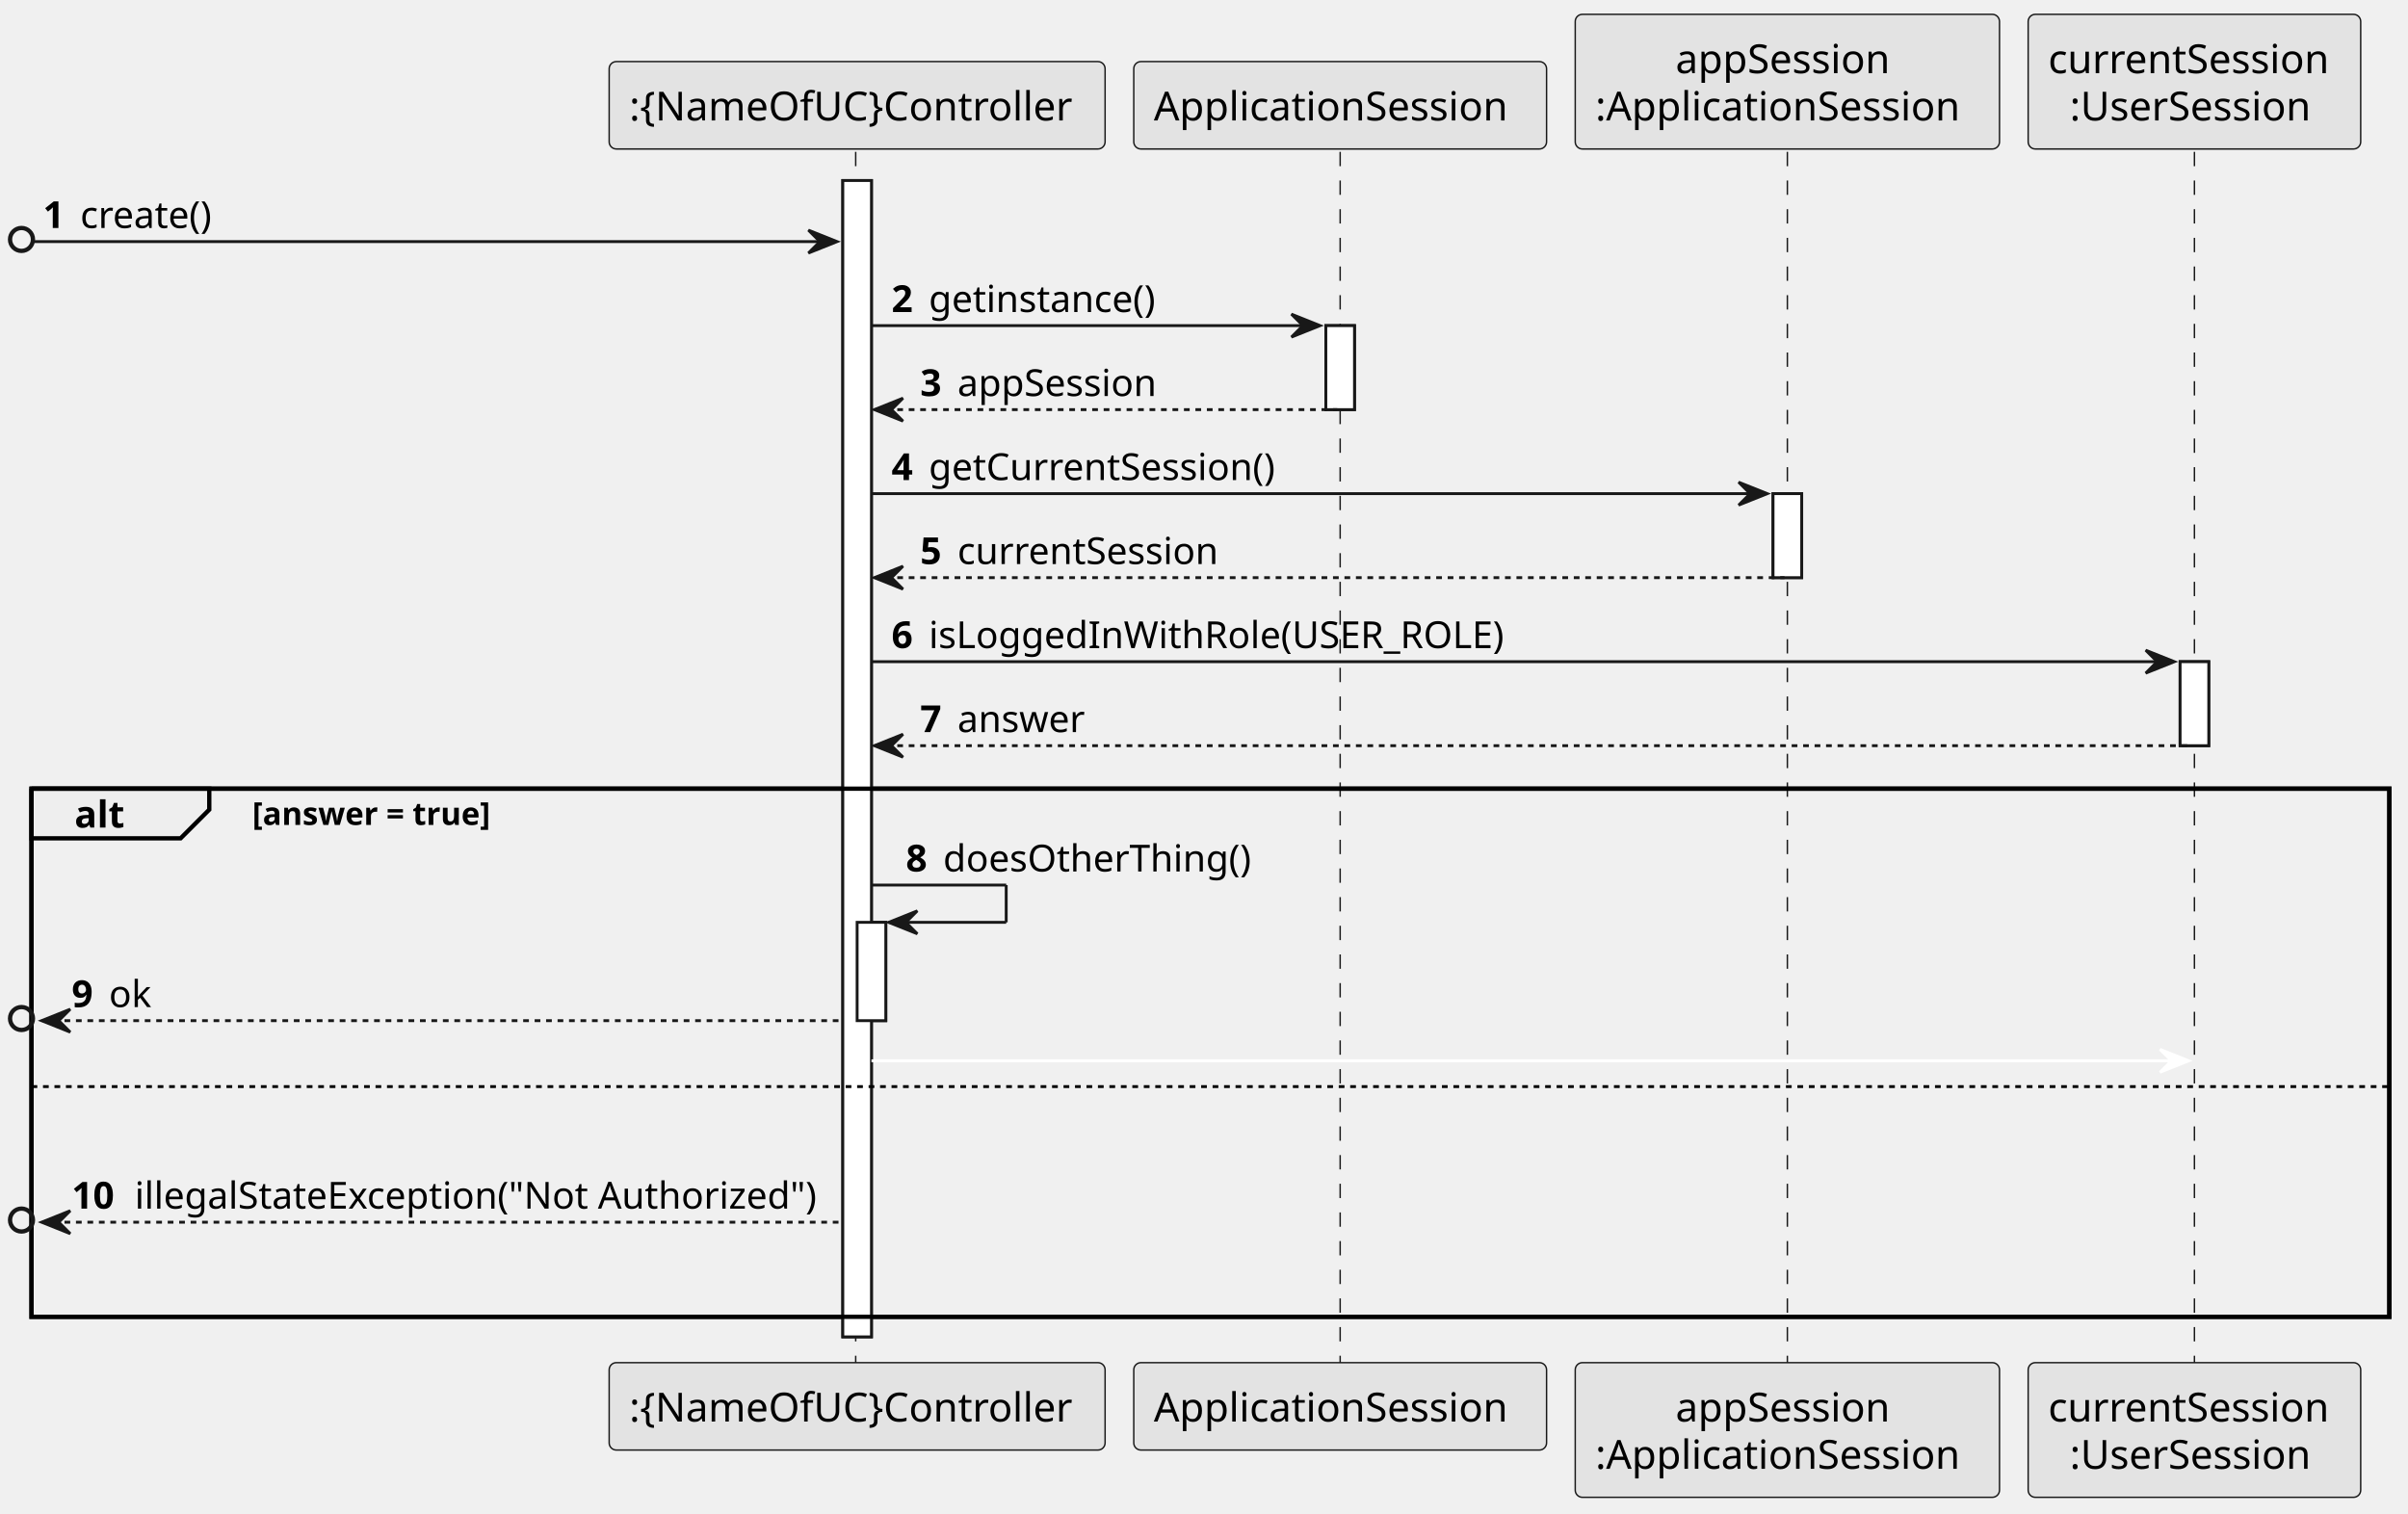
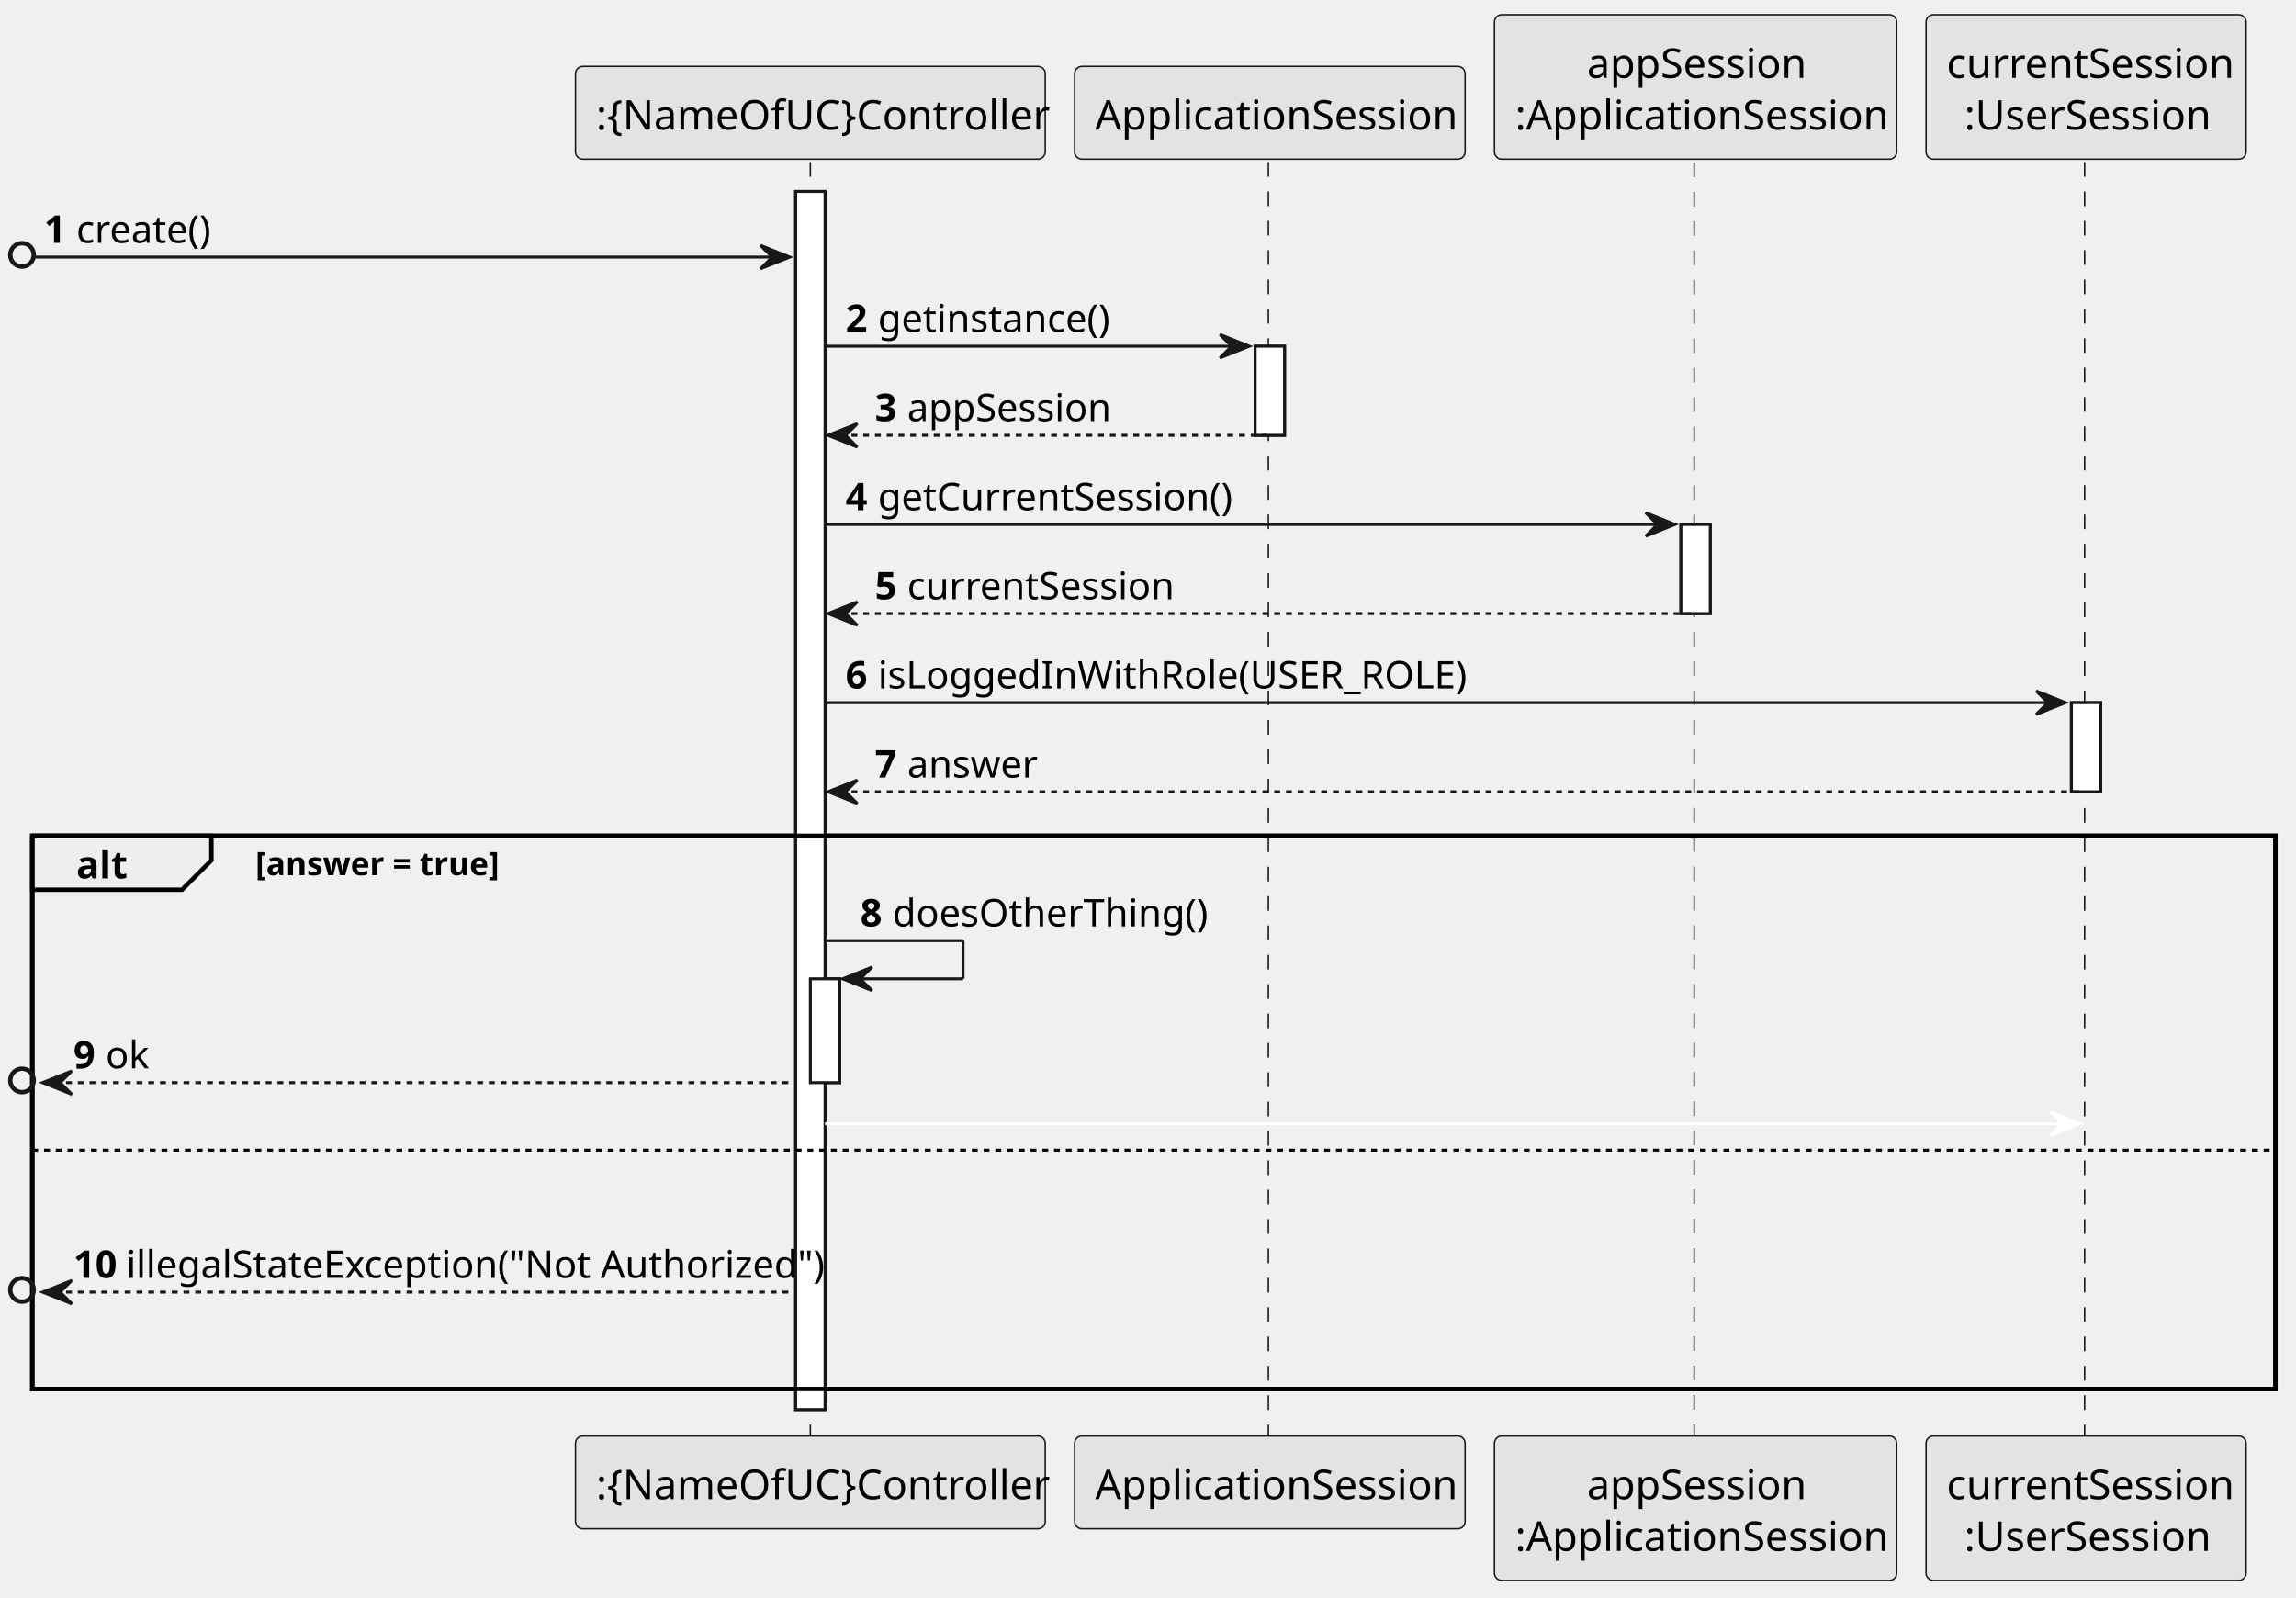
- <svg xmlns="http://www.w3.org/2000/svg" contentStyleType="text/css" height="528px" preserveAspectRatio="none" style="width:840px;height:528px;background:#FFFFFF;" version="1.1" viewBox="0 0 840 528" width="840px" zoomAndPan="magnify">
+ <svg xmlns="http://www.w3.org/2000/svg" contentStyleType="text/css" height="544px" preserveAspectRatio="none" style="width:782px;height:544px;background:#FFFFFF;" version="1.1" viewBox="0 0 782 544" width="782px" zoomAndPan="magnify">
  <defs />
  <g>
-     <rect fill="#FFFFFF" height="403.416" style="stroke:#181818;stroke-width:1.0;" width="10" x="294" y="62.977" />
-     <rect fill="#FFFFFF" height="34.31" style="stroke:#181818;stroke-width:1.0;" width="10" x="299" y="321.772" />
-     <rect fill="#FFFFFF" height="29.311" style="stroke:#181818;stroke-width:1.0;" width="10" x="462.5" y="113.598" />
-     <rect fill="#FFFFFF" height="29.311" style="stroke:#181818;stroke-width:1.0;" width="10" x="618.5" y="172.219" />
-     <rect fill="#FFFFFF" height="29.311" style="stroke:#181818;stroke-width:1.0;" width="10" x="760.5" y="230.84" />
-     <rect fill="none" height="184.242" style="stroke:#000000;stroke-width:1.5;" width="822.5" x="11" y="275.15" />
-     <line style="stroke:#181818;stroke-width:0.5;stroke-dasharray:5.0,5.0;" x1="298.5" x2="298.5" y1="52.977" y2="476.393" />
-     <line style="stroke:#181818;stroke-width:0.5;stroke-dasharray:5.0,5.0;" x1="467.5" x2="467.5" y1="52.977" y2="476.393" />
-     <line style="stroke:#181818;stroke-width:0.5;stroke-dasharray:5.0,5.0;" x1="623.5" x2="623.5" y1="52.977" y2="476.393" />
-     <line style="stroke:#181818;stroke-width:0.5;stroke-dasharray:5.0,5.0;" x1="765.5" x2="765.5" y1="52.977" y2="476.393" />
-     <rect fill="#E3E3E3" height="30.488" rx="2.5" ry="2.5" style="stroke:#181818;stroke-width:0.5;" width="173" x="212.5" y="21.488" />
-     <text fill="#000000" font-family="sans-serif" font-size="14" lengthAdjust="spacing" textLength="159" x="219.5" y="42.023">:{NameOfUC}Controller</text>
-     <rect fill="#E3E3E3" height="30.488" rx="2.5" ry="2.5" style="stroke:#181818;stroke-width:0.5;" width="173" x="212.5" y="475.393" />
-     <text fill="#000000" font-family="sans-serif" font-size="14" lengthAdjust="spacing" textLength="159" x="219.5" y="495.928">:{NameOfUC}Controller</text>
-     <rect fill="#E3E3E3" height="30.488" rx="2.5" ry="2.5" style="stroke:#181818;stroke-width:0.5;" width="144" x="395.5" y="21.488" />
-     <text fill="#000000" font-family="sans-serif" font-size="14" lengthAdjust="spacing" textLength="130" x="402.5" y="42.023">ApplicationSession</text>
-     <rect fill="#E3E3E3" height="30.488" rx="2.5" ry="2.5" style="stroke:#181818;stroke-width:0.5;" width="144" x="395.5" y="475.393" />
-     <text fill="#000000" font-family="sans-serif" font-size="14" lengthAdjust="spacing" textLength="130" x="402.5" y="495.928">ApplicationSession</text>
-     <rect fill="#E3E3E3" height="46.977" rx="2.5" ry="2.5" style="stroke:#181818;stroke-width:0.5;" width="148" x="549.5" y="5" />
-     <text fill="#000000" font-family="sans-serif" font-size="14" lengthAdjust="spacing" textLength="78" x="584.5" y="25.535">appSession</text>
-     <text fill="#000000" font-family="sans-serif" font-size="14" lengthAdjust="spacing" textLength="134" x="556.5" y="42.023">:ApplicationSession</text>
-     <rect fill="#E3E3E3" height="46.977" rx="2.5" ry="2.5" style="stroke:#181818;stroke-width:0.5;" width="148" x="549.5" y="475.393" />
-     <text fill="#000000" font-family="sans-serif" font-size="14" lengthAdjust="spacing" textLength="78" x="584.5" y="495.928">appSession</text>
-     <text fill="#000000" font-family="sans-serif" font-size="14" lengthAdjust="spacing" textLength="134" x="556.5" y="512.416">:ApplicationSession</text>
-     <rect fill="#E3E3E3" height="46.977" rx="2.5" ry="2.5" style="stroke:#181818;stroke-width:0.5;" width="116" x="707.5" y="5" />
-     <text fill="#000000" font-family="sans-serif" font-size="14" lengthAdjust="spacing" textLength="102" x="714.5" y="25.535">currentSession</text>
-     <text fill="#000000" font-family="sans-serif" font-size="14" lengthAdjust="spacing" textLength="87" x="722" y="42.023">:UserSession</text>
-     <rect fill="#E3E3E3" height="46.977" rx="2.5" ry="2.5" style="stroke:#181818;stroke-width:0.5;" width="116" x="707.5" y="475.393" />
-     <text fill="#000000" font-family="sans-serif" font-size="14" lengthAdjust="spacing" textLength="102" x="714.5" y="495.928">currentSession</text>
-     <text fill="#000000" font-family="sans-serif" font-size="14" lengthAdjust="spacing" textLength="87" x="722" y="512.416">:UserSession</text>
-     <rect fill="#FFFFFF" height="403.416" style="stroke:#181818;stroke-width:1.0;" width="10" x="294" y="62.977" />
-     <rect fill="#FFFFFF" height="34.31" style="stroke:#181818;stroke-width:1.0;" width="10" x="299" y="321.772" />
-     <rect fill="#FFFFFF" height="29.311" style="stroke:#181818;stroke-width:1.0;" width="10" x="462.5" y="113.598" />
-     <rect fill="#FFFFFF" height="29.311" style="stroke:#181818;stroke-width:1.0;" width="10" x="618.5" y="172.219" />
-     <rect fill="#FFFFFF" height="29.311" style="stroke:#181818;stroke-width:1.0;" width="10" x="760.5" y="230.84" />
-     <ellipse cx="7.5" cy="83.537" fill="none" rx="4" ry="4" style="stroke:#181818;stroke-width:1.5;" />
-     <polygon fill="#181818" points="282,80.287,292,84.287,282,88.287,286,84.287" style="stroke:#181818;stroke-width:1.0;" />
-     <line style="stroke:#181818;stroke-width:1.0;" x1="12" x2="288" y1="84.287" y2="84.287" />
-     <text fill="#000000" font-family="sans-serif" font-size="13" font-weight="bold" lengthAdjust="spacing" textLength="9" x="15" y="79.545">1</text>
-     <text fill="#000000" font-family="sans-serif" font-size="13" lengthAdjust="spacing" textLength="46" x="28" y="79.545">create()</text>
-     <polygon fill="#181818" points="450.5,109.598,460.5,113.598,450.5,117.598,454.5,113.598" style="stroke:#181818;stroke-width:1.0;" />
-     <line style="stroke:#181818;stroke-width:1.0;" x1="304" x2="456.5" y1="113.598" y2="113.598" />
-     <text fill="#000000" font-family="sans-serif" font-size="13" font-weight="bold" lengthAdjust="spacing" textLength="9" x="311" y="108.856">2</text>
-     <text fill="#000000" font-family="sans-serif" font-size="13" lengthAdjust="spacing" textLength="81" x="324" y="108.856">getinstance()</text>
-     <polygon fill="#181818" points="315,138.908,305,142.908,315,146.908,311,142.908" style="stroke:#181818;stroke-width:1.0;" />
-     <line style="stroke:#181818;stroke-width:1.0;stroke-dasharray:2.0,2.0;" x1="309" x2="466.5" y1="142.908" y2="142.908" />
-     <text fill="#000000" font-family="sans-serif" font-size="13" font-weight="bold" lengthAdjust="spacing" textLength="9" x="321" y="138.166">3</text>
-     <text fill="#000000" font-family="sans-serif" font-size="13" lengthAdjust="spacing" textLength="71" x="334" y="138.166">appSession</text>
-     <polygon fill="#181818" points="606.5,168.219,616.5,172.219,606.5,176.219,610.5,172.219" style="stroke:#181818;stroke-width:1.0;" />
-     <line style="stroke:#181818;stroke-width:1.0;" x1="304" x2="612.5" y1="172.219" y2="172.219" />
-     <text fill="#000000" font-family="sans-serif" font-size="13" font-weight="bold" lengthAdjust="spacing" textLength="9" x="311" y="167.477">4</text>
-     <text fill="#000000" font-family="sans-serif" font-size="13" lengthAdjust="spacing" textLength="123" x="324" y="167.477">getCurrentSession()</text>
-     <polygon fill="#181818" points="315,197.529,305,201.529,315,205.529,311,201.529" style="stroke:#181818;stroke-width:1.0;" />
-     <line style="stroke:#181818;stroke-width:1.0;stroke-dasharray:2.0,2.0;" x1="309" x2="622.5" y1="201.529" y2="201.529" />
-     <text fill="#000000" font-family="sans-serif" font-size="13" font-weight="bold" lengthAdjust="spacing" textLength="9" x="321" y="196.787">5</text>
-     <text fill="#000000" font-family="sans-serif" font-size="13" lengthAdjust="spacing" textLength="93" x="334" y="196.787">currentSession</text>
-     <polygon fill="#181818" points="748.5,226.84,758.5,230.84,748.5,234.84,752.5,230.84" style="stroke:#181818;stroke-width:1.0;" />
-     <line style="stroke:#181818;stroke-width:1.0;" x1="304" x2="754.5" y1="230.84" y2="230.84" />
-     <text fill="#000000" font-family="sans-serif" font-size="13" font-weight="bold" lengthAdjust="spacing" textLength="9" x="311" y="226.098">6</text>
-     <text fill="#000000" font-family="sans-serif" font-size="13" lengthAdjust="spacing" textLength="202" x="324" y="226.098">isLoggedInWithRole(USER_ROLE)</text>
-     <polygon fill="#181818" points="315,256.15,305,260.15,315,264.15,311,260.15" style="stroke:#181818;stroke-width:1.0;" />
-     <line style="stroke:#181818;stroke-width:1.0;stroke-dasharray:2.0,2.0;" x1="309" x2="764.5" y1="260.15" y2="260.15" />
-     <text fill="#000000" font-family="sans-serif" font-size="13" font-weight="bold" lengthAdjust="spacing" textLength="9" x="321" y="255.408">7</text>
-     <text fill="#000000" font-family="sans-serif" font-size="13" lengthAdjust="spacing" textLength="44" x="334" y="255.408">answer</text>
-     <path d="M11,275.15 L73,275.15 L73,282.461 L63,292.461 L11,292.461 L11,275.15 " fill="#EEEEEE" style="stroke:#000000;stroke-width:1.5;" />
-     <rect fill="none" height="184.242" style="stroke:#000000;stroke-width:1.5;" width="822.5" x="11" y="275.15" />
-     <text fill="#000000" font-family="sans-serif" font-size="13" font-weight="bold" lengthAdjust="spacing" textLength="17" x="26" y="288.719">alt</text>
-     <text fill="#000000" font-family="sans-serif" font-size="11" font-weight="bold" lengthAdjust="spacing" textLength="86" x="88" y="287.785">[answer = true]</text>
-     <line style="stroke:#181818;stroke-width:1.0;" x1="304" x2="351" y1="308.772" y2="308.772" />
-     <line style="stroke:#181818;stroke-width:1.0;" x1="351" x2="351" y1="308.772" y2="321.772" />
-     <line style="stroke:#181818;stroke-width:1.0;" x1="310" x2="351" y1="321.772" y2="321.772" />
-     <polygon fill="#181818" points="320,317.772,310,321.772,320,325.772,316,321.772" style="stroke:#181818;stroke-width:1.0;" />
-     <text fill="#000000" font-family="sans-serif" font-size="13" font-weight="bold" lengthAdjust="spacing" textLength="9" x="316" y="304.029">8</text>
-     <text fill="#000000" font-family="sans-serif" font-size="13" lengthAdjust="spacing" textLength="109" x="329" y="304.029">doesOtherThing()</text>
-     <ellipse cx="7.5" cy="355.332" fill="none" rx="4" ry="4" style="stroke:#181818;stroke-width:1.5;" />
-     <polygon fill="#181818" points="24.5,352.082,14.5,356.082,24.5,360.082,20.5,356.082" style="stroke:#181818;stroke-width:1.0;" />
-     <line style="stroke:#181818;stroke-width:1.0;stroke-dasharray:2.0,2.0;" x1="22.5" x2="293" y1="356.082" y2="356.082" />
-     <text fill="#000000" font-family="sans-serif" font-size="13" font-weight="bold" lengthAdjust="spacing" textLength="9" x="25" y="351.34">9</text>
-     <text fill="#000000" font-family="sans-serif" font-size="13" lengthAdjust="spacing" textLength="16" x="38" y="351.34">ok</text>
-     <polygon fill="#FFFFFF" points="753.5,366.082,763.5,370.082,753.5,374.082,757.5,370.082" style="stroke:#FFFFFF;stroke-width:1.0;" />
-     <line style="stroke:#FFFFFF;stroke-width:1.0;" x1="304" x2="759.5" y1="370.082" y2="370.082" />
-     <line style="stroke:#000000;stroke-width:1.0;stroke-dasharray:2.0,2.0;" x1="11" x2="833.5" y1="379.082" y2="379.082" />
-     <ellipse cx="7.5" cy="425.643" fill="none" rx="4" ry="4" style="stroke:#181818;stroke-width:1.5;" />
-     <polygon fill="#181818" points="24.5,422.393,14.5,426.393,24.5,430.393,20.5,426.393" style="stroke:#181818;stroke-width:1.0;" />
-     <line style="stroke:#181818;stroke-width:1.0;stroke-dasharray:2.0,2.0;" x1="22.5" x2="293" y1="426.393" y2="426.393" />
-     <text fill="#000000" font-family="sans-serif" font-size="13" font-weight="bold" lengthAdjust="spacing" textLength="18" x="25" y="421.65">10</text>
-     <text fill="#000000" font-family="sans-serif" font-size="13" lengthAdjust="spacing" textLength="245" x="47" y="421.65">illegalStateException("Not Authorized")</text>
+     <rect fill="#FFFFFF" height="414.867" style="stroke:#181818;stroke-width:1.0;" width="10" x="271" y="65.219" />
+     <rect fill="#FFFFFF" height="35.352" style="stroke:#181818;stroke-width:1.0;" width="10" x="276" y="333.383" />
+     <rect fill="#FFFFFF" height="30.352" style="stroke:#181818;stroke-width:1.0;" width="10" x="427.5" y="117.922" />
+     <rect fill="#FFFFFF" height="30.352" style="stroke:#181818;stroke-width:1.0;" width="10" x="572.5" y="178.625" />
+     <rect fill="#FFFFFF" height="30.352" style="stroke:#181818;stroke-width:1.0;" width="10" x="705.5" y="239.328" />
+     <rect fill="none" height="188.406" style="stroke:#000000;stroke-width:1.5;" width="764" x="11" y="284.68" />
+     <line style="stroke:#181818;stroke-width:0.5;stroke-dasharray:5.0,5.0;" x1="276" x2="276" y1="55.219" y2="490.086" />
+     <line style="stroke:#181818;stroke-width:0.5;stroke-dasharray:5.0,5.0;" x1="432" x2="432" y1="55.219" y2="490.086" />
+     <line style="stroke:#181818;stroke-width:0.5;stroke-dasharray:5.0,5.0;" x1="577" x2="577" y1="55.219" y2="490.086" />
+     <line style="stroke:#181818;stroke-width:0.5;stroke-dasharray:5.0,5.0;" x1="710" x2="710" y1="55.219" y2="490.086" />
+     <rect fill="#E3E3E3" height="31.609" rx="2.5" ry="2.5" style="stroke:#181818;stroke-width:0.5;" width="160" x="196" y="22.609" />
+     <text fill="#000000" font-family="sans-serif" font-size="14" lengthAdjust="spacing" textLength="146" x="203" y="44.143">:{NameOfUC}Controller</text>
+     <rect fill="#E3E3E3" height="31.609" rx="2.5" ry="2.5" style="stroke:#181818;stroke-width:0.5;" width="160" x="196" y="489.086" />
+     <text fill="#000000" font-family="sans-serif" font-size="14" lengthAdjust="spacing" textLength="146" x="203" y="510.619">:{NameOfUC}Controller</text>
+     <rect fill="#E3E3E3" height="31.609" rx="2.5" ry="2.5" style="stroke:#181818;stroke-width:0.5;" width="133" x="366" y="22.609" />
+     <text fill="#000000" font-family="sans-serif" font-size="14" lengthAdjust="spacing" textLength="119" x="373" y="44.143">ApplicationSession</text>
+     <rect fill="#E3E3E3" height="31.609" rx="2.5" ry="2.5" style="stroke:#181818;stroke-width:0.5;" width="133" x="366" y="489.086" />
+     <text fill="#000000" font-family="sans-serif" font-size="14" lengthAdjust="spacing" textLength="119" x="373" y="510.619">ApplicationSession</text>
+     <rect fill="#E3E3E3" height="49.219" rx="2.5" ry="2.5" style="stroke:#181818;stroke-width:0.5;" width="137" x="509" y="5" />
+     <text fill="#000000" font-family="sans-serif" font-size="14" lengthAdjust="spacing" textLength="74" x="540.5" y="26.533">appSession</text>
+     <text fill="#000000" font-family="sans-serif" font-size="14" lengthAdjust="spacing" textLength="123" x="516" y="44.143">:ApplicationSession</text>
+     <rect fill="#E3E3E3" height="49.219" rx="2.5" ry="2.5" style="stroke:#181818;stroke-width:0.5;" width="137" x="509" y="489.086" />
+     <text fill="#000000" font-family="sans-serif" font-size="14" lengthAdjust="spacing" textLength="74" x="540.5" y="510.619">appSession</text>
+     <text fill="#000000" font-family="sans-serif" font-size="14" lengthAdjust="spacing" textLength="123" x="516" y="528.229">:ApplicationSession</text>
+     <rect fill="#E3E3E3" height="49.219" rx="2.5" ry="2.5" style="stroke:#181818;stroke-width:0.5;" width="109" x="656" y="5" />
+     <text fill="#000000" font-family="sans-serif" font-size="14" lengthAdjust="spacing" textLength="95" x="663" y="26.533">currentSession</text>
+     <text fill="#000000" font-family="sans-serif" font-size="14" lengthAdjust="spacing" textLength="83" x="669" y="44.143">:UserSession</text>
+     <rect fill="#E3E3E3" height="49.219" rx="2.5" ry="2.5" style="stroke:#181818;stroke-width:0.5;" width="109" x="656" y="489.086" />
+     <text fill="#000000" font-family="sans-serif" font-size="14" lengthAdjust="spacing" textLength="95" x="663" y="510.619">currentSession</text>
+     <text fill="#000000" font-family="sans-serif" font-size="14" lengthAdjust="spacing" textLength="83" x="669" y="528.229">:UserSession</text>
+     <rect fill="#FFFFFF" height="414.867" style="stroke:#181818;stroke-width:1.0;" width="10" x="271" y="65.219" />
+     <rect fill="#FFFFFF" height="35.352" style="stroke:#181818;stroke-width:1.0;" width="10" x="276" y="333.383" />
+     <rect fill="#FFFFFF" height="30.352" style="stroke:#181818;stroke-width:1.0;" width="10" x="427.5" y="117.922" />
+     <rect fill="#FFFFFF" height="30.352" style="stroke:#181818;stroke-width:1.0;" width="10" x="572.5" y="178.625" />
+     <rect fill="#FFFFFF" height="30.352" style="stroke:#181818;stroke-width:1.0;" width="10" x="705.5" y="239.328" />
+     <ellipse cx="7.5" cy="86.82" fill="none" rx="4" ry="4" style="stroke:#181818;stroke-width:1.5;" />
+     <polygon fill="#181818" points="259,83.57,269,87.57,259,91.57,263,87.57" style="stroke:#181818;stroke-width:1.0;" />
+     <line style="stroke:#181818;stroke-width:1.0;" x1="12" x2="265" y1="87.57" y2="87.57" />
+     <text fill="#000000" font-family="sans-serif" font-size="13" font-weight="bold" lengthAdjust="spacing" textLength="7" x="15" y="82.714">1</text>
+     <text fill="#000000" font-family="sans-serif" font-size="13" lengthAdjust="spacing" textLength="44" x="26" y="82.714">create()</text>
+     <polygon fill="#181818" points="415.5,113.922,425.5,117.922,415.5,121.922,419.5,117.922" style="stroke:#181818;stroke-width:1.0;" />
+     <line style="stroke:#181818;stroke-width:1.0;" x1="281" x2="421.5" y1="117.922" y2="117.922" />
+     <text fill="#000000" font-family="sans-serif" font-size="13" font-weight="bold" lengthAdjust="spacing" textLength="7" x="288" y="113.065">2</text>
+     <text fill="#000000" font-family="sans-serif" font-size="13" lengthAdjust="spacing" textLength="75" x="299" y="113.065">getinstance()</text>
+     <polygon fill="#181818" points="292,144.273,282,148.273,292,152.273,288,148.273" style="stroke:#181818;stroke-width:1.0;" />
+     <line style="stroke:#181818;stroke-width:1.0;stroke-dasharray:2.0,2.0;" x1="286" x2="431.5" y1="148.273" y2="148.273" />
+     <text fill="#000000" font-family="sans-serif" font-size="13" font-weight="bold" lengthAdjust="spacing" textLength="7" x="298" y="143.417">3</text>
+     <text fill="#000000" font-family="sans-serif" font-size="13" lengthAdjust="spacing" textLength="68" x="309" y="143.417">appSession</text>
+     <polygon fill="#181818" points="560.5,174.625,570.5,178.625,560.5,182.625,564.5,178.625" style="stroke:#181818;stroke-width:1.0;" />
+     <line style="stroke:#181818;stroke-width:1.0;" x1="281" x2="566.5" y1="178.625" y2="178.625" />
+     <text fill="#000000" font-family="sans-serif" font-size="13" font-weight="bold" lengthAdjust="spacing" textLength="7" x="288" y="173.769">4</text>
+     <text fill="#000000" font-family="sans-serif" font-size="13" lengthAdjust="spacing" textLength="115" x="299" y="173.769">getCurrentSession()</text>
+     <polygon fill="#181818" points="292,204.977,282,208.977,292,212.977,288,208.977" style="stroke:#181818;stroke-width:1.0;" />
+     <line style="stroke:#181818;stroke-width:1.0;stroke-dasharray:2.0,2.0;" x1="286" x2="576.5" y1="208.977" y2="208.977" />
+     <text fill="#000000" font-family="sans-serif" font-size="13" font-weight="bold" lengthAdjust="spacing" textLength="7" x="298" y="204.12">5</text>
+     <text fill="#000000" font-family="sans-serif" font-size="13" lengthAdjust="spacing" textLength="87" x="309" y="204.12">currentSession</text>
+     <polygon fill="#181818" points="693.5,235.328,703.5,239.328,693.5,243.328,697.5,239.328" style="stroke:#181818;stroke-width:1.0;" />
+     <line style="stroke:#181818;stroke-width:1.0;" x1="281" x2="699.5" y1="239.328" y2="239.328" />
+     <text fill="#000000" font-family="sans-serif" font-size="13" font-weight="bold" lengthAdjust="spacing" textLength="7" x="288" y="234.472">6</text>
+     <text fill="#000000" font-family="sans-serif" font-size="13" lengthAdjust="spacing" textLength="201" x="299" y="234.472">isLoggedInWithRole(USER_ROLE)</text>
+     <polygon fill="#181818" points="292,265.68,282,269.68,292,273.68,288,269.68" style="stroke:#181818;stroke-width:1.0;" />
+     <line style="stroke:#181818;stroke-width:1.0;stroke-dasharray:2.0,2.0;" x1="286" x2="709.5" y1="269.68" y2="269.68" />
+     <text fill="#000000" font-family="sans-serif" font-size="13" font-weight="bold" lengthAdjust="spacing" textLength="7" x="298" y="264.823">7</text>
+     <text fill="#000000" font-family="sans-serif" font-size="13" lengthAdjust="spacing" textLength="41" x="309" y="264.823">answer</text>
+     <path d="M11,284.68 L72,284.68 L72,293.031 L62,303.031 L11,303.031 L11,284.68 " fill="#EEEEEE" style="stroke:#000000;stroke-width:1.5;" />
+     <rect fill="none" height="188.406" style="stroke:#000000;stroke-width:1.5;" width="764" x="11" y="284.68" />
+     <text fill="#000000" font-family="sans-serif" font-size="13" font-weight="bold" lengthAdjust="spacing" textLength="16" x="26" y="299.175">alt</text>
+     <text fill="#000000" font-family="sans-serif" font-size="11" font-weight="bold" lengthAdjust="spacing" textLength="85" x="87" y="298.099">[answer = true]</text>
+     <line style="stroke:#181818;stroke-width:1.0;" x1="281" x2="328" y1="320.383" y2="320.383" />
+     <line style="stroke:#181818;stroke-width:1.0;" x1="328" x2="328" y1="320.383" y2="333.383" />
+     <line style="stroke:#181818;stroke-width:1.0;" x1="287" x2="328" y1="333.383" y2="333.383" />
+     <polygon fill="#181818" points="297,329.383,287,333.383,297,337.383,293,333.383" style="stroke:#181818;stroke-width:1.0;" />
+     <text fill="#000000" font-family="sans-serif" font-size="13" font-weight="bold" lengthAdjust="spacing" textLength="7" x="293" y="315.526">8</text>
+     <text fill="#000000" font-family="sans-serif" font-size="13" lengthAdjust="spacing" textLength="99" x="304" y="315.526">doesOtherThing()</text>
+     <ellipse cx="7.5" cy="367.984" fill="none" rx="4" ry="4" style="stroke:#181818;stroke-width:1.5;" />
+     <polygon fill="#181818" points="24.5,364.734,14.5,368.734,24.5,372.734,20.5,368.734" style="stroke:#181818;stroke-width:1.0;" />
+     <line style="stroke:#181818;stroke-width:1.0;stroke-dasharray:2.0,2.0;" x1="22.5" x2="270" y1="368.734" y2="368.734" />
+     <text fill="#000000" font-family="sans-serif" font-size="13" font-weight="bold" lengthAdjust="spacing" textLength="7" x="25" y="363.878">9</text>
+     <text fill="#000000" font-family="sans-serif" font-size="13" lengthAdjust="spacing" textLength="14" x="36" y="363.878">ok</text>
+     <polygon fill="#FFFFFF" points="698.5,378.734,708.5,382.734,698.5,386.734,702.5,382.734" style="stroke:#FFFFFF;stroke-width:1.0;" />
+     <line style="stroke:#FFFFFF;stroke-width:1.0;" x1="281" x2="704.5" y1="382.734" y2="382.734" />
+     <line style="stroke:#000000;stroke-width:1.0;stroke-dasharray:2.0,2.0;" x1="11" x2="775" y1="391.734" y2="391.734" />
+     <ellipse cx="7.5" cy="439.336" fill="none" rx="4" ry="4" style="stroke:#181818;stroke-width:1.5;" />
+     <polygon fill="#181818" points="24.5,436.086,14.5,440.086,24.5,444.086,20.5,440.086" style="stroke:#181818;stroke-width:1.0;" />
+     <line style="stroke:#181818;stroke-width:1.0;stroke-dasharray:2.0,2.0;" x1="22.5" x2="270" y1="440.086" y2="440.086" />
+     <text fill="#000000" font-family="sans-serif" font-size="13" font-weight="bold" lengthAdjust="spacing" textLength="14" x="25" y="435.229">10</text>
+     <text fill="#000000" font-family="sans-serif" font-size="13" lengthAdjust="spacing" textLength="226" x="43" y="435.229">illegalStateException("Not Authorized")</text>
  </g>
</svg>
